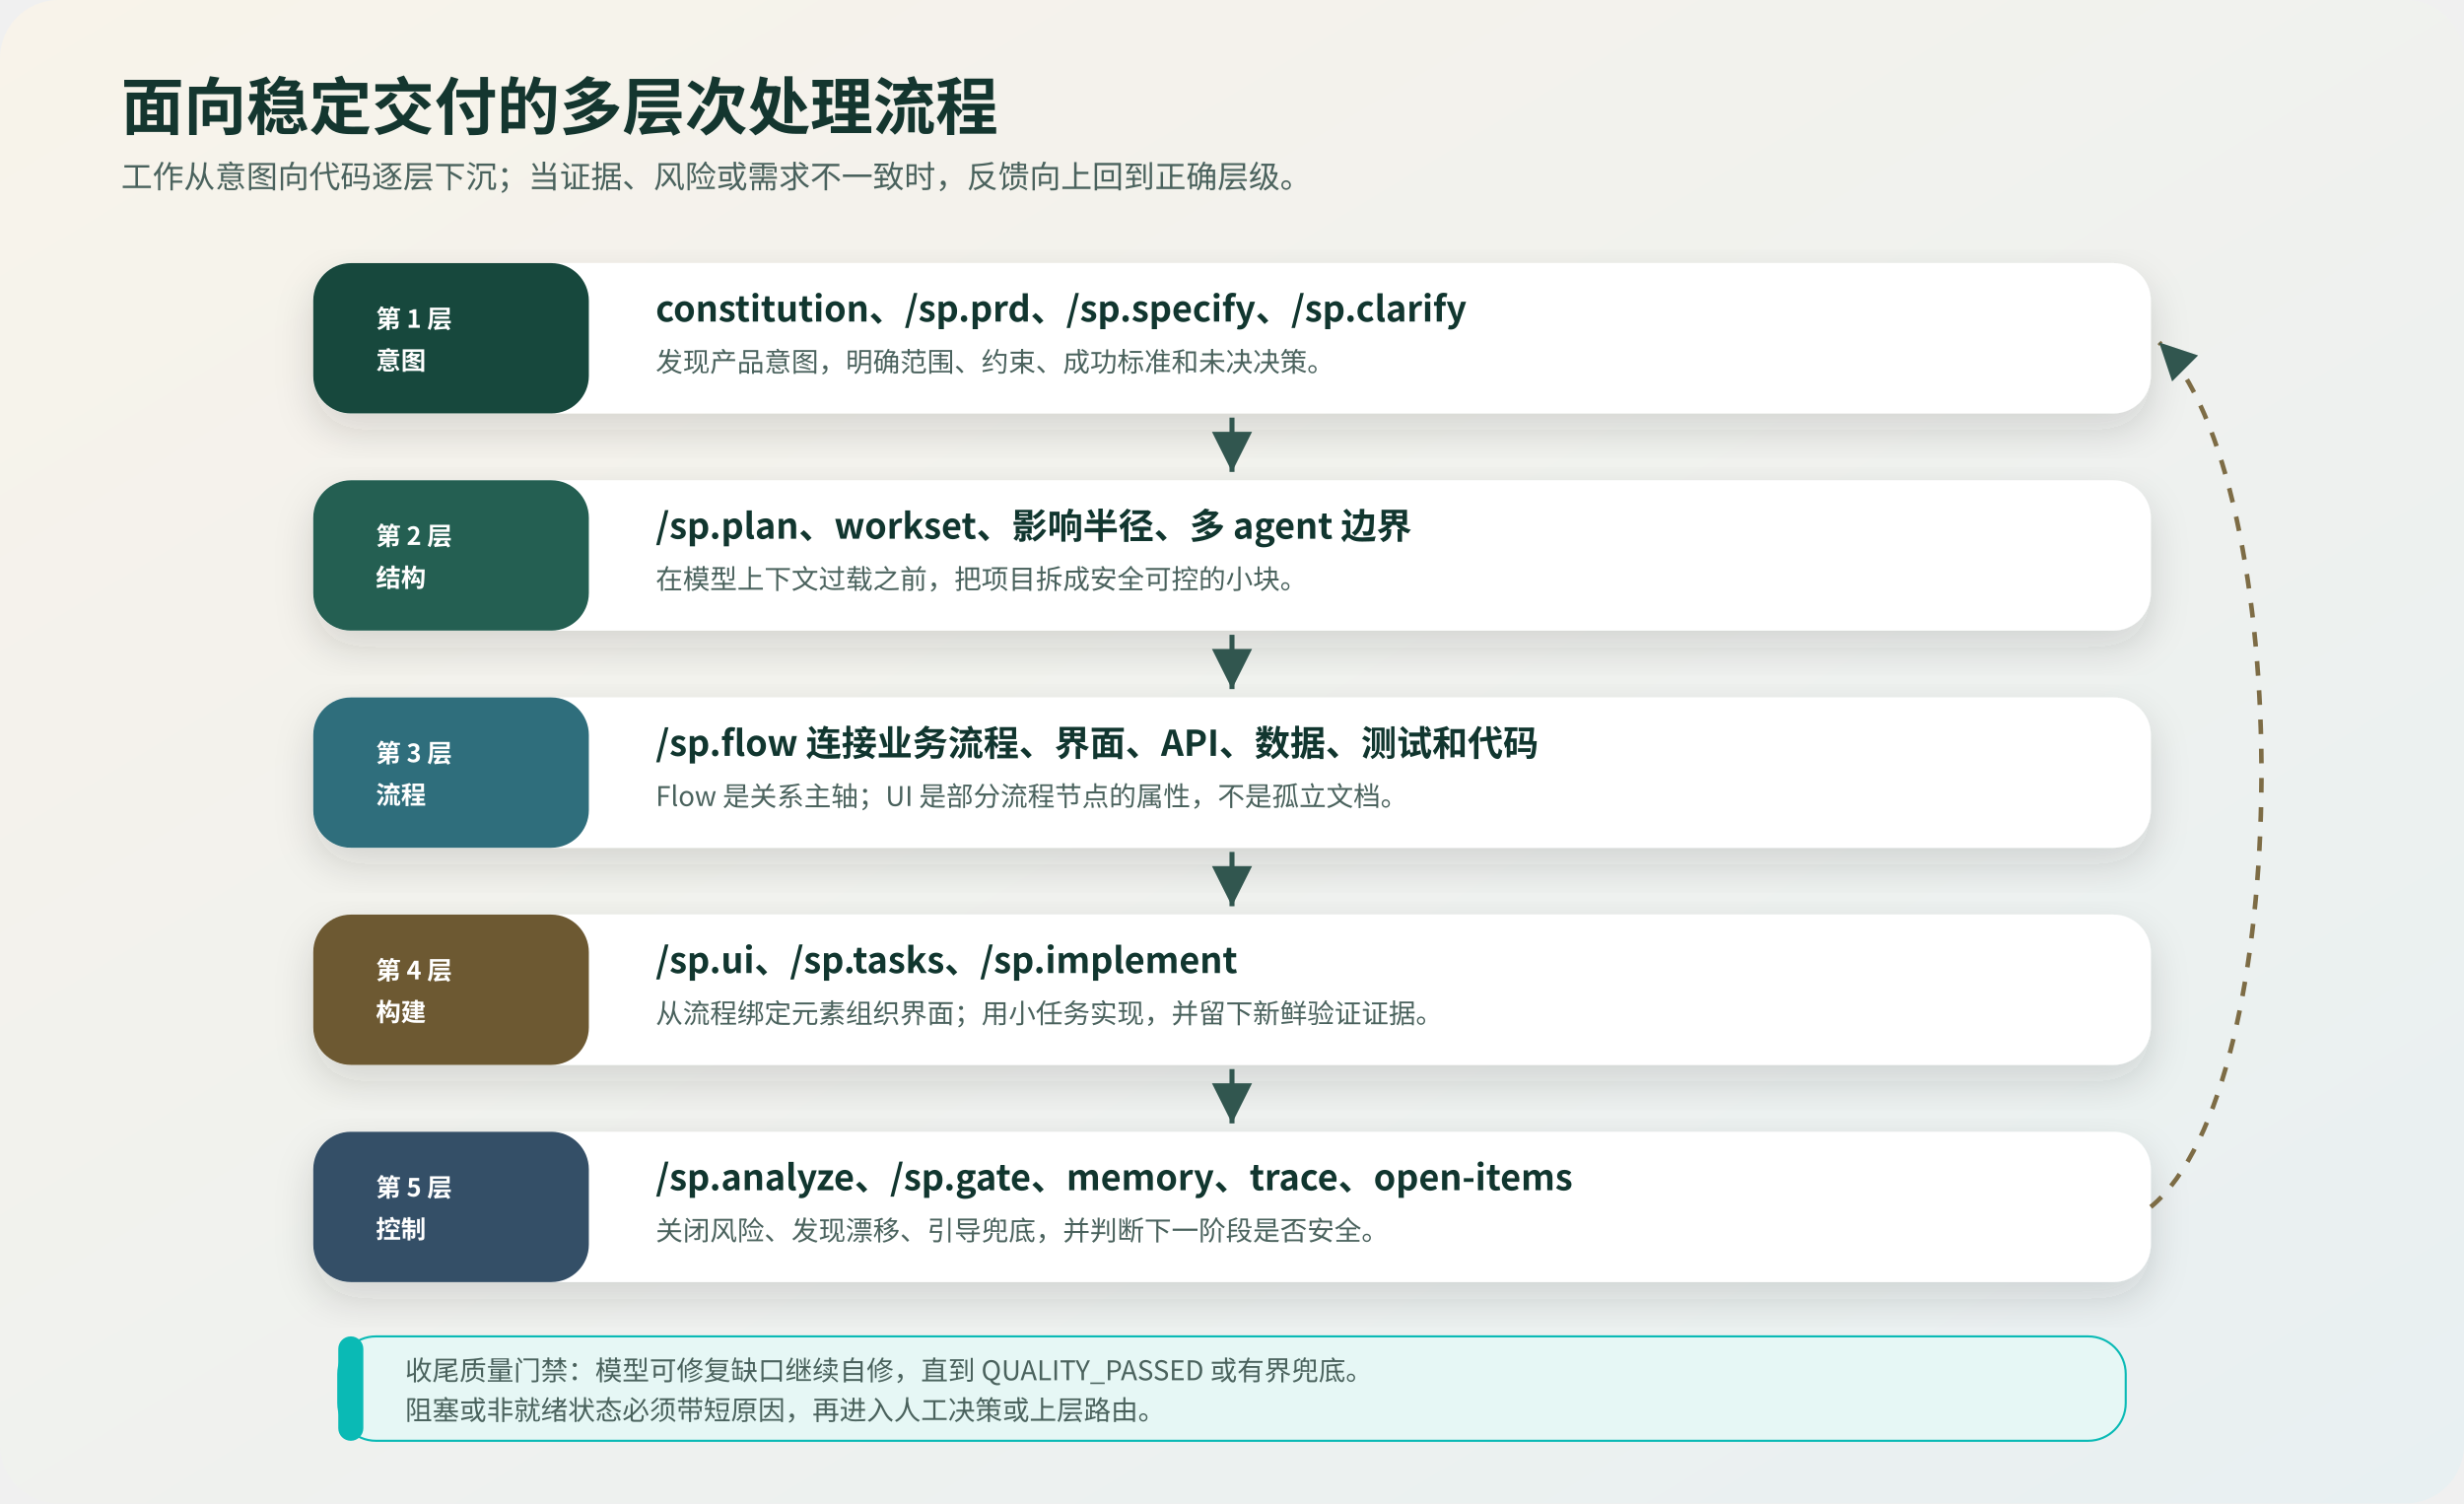
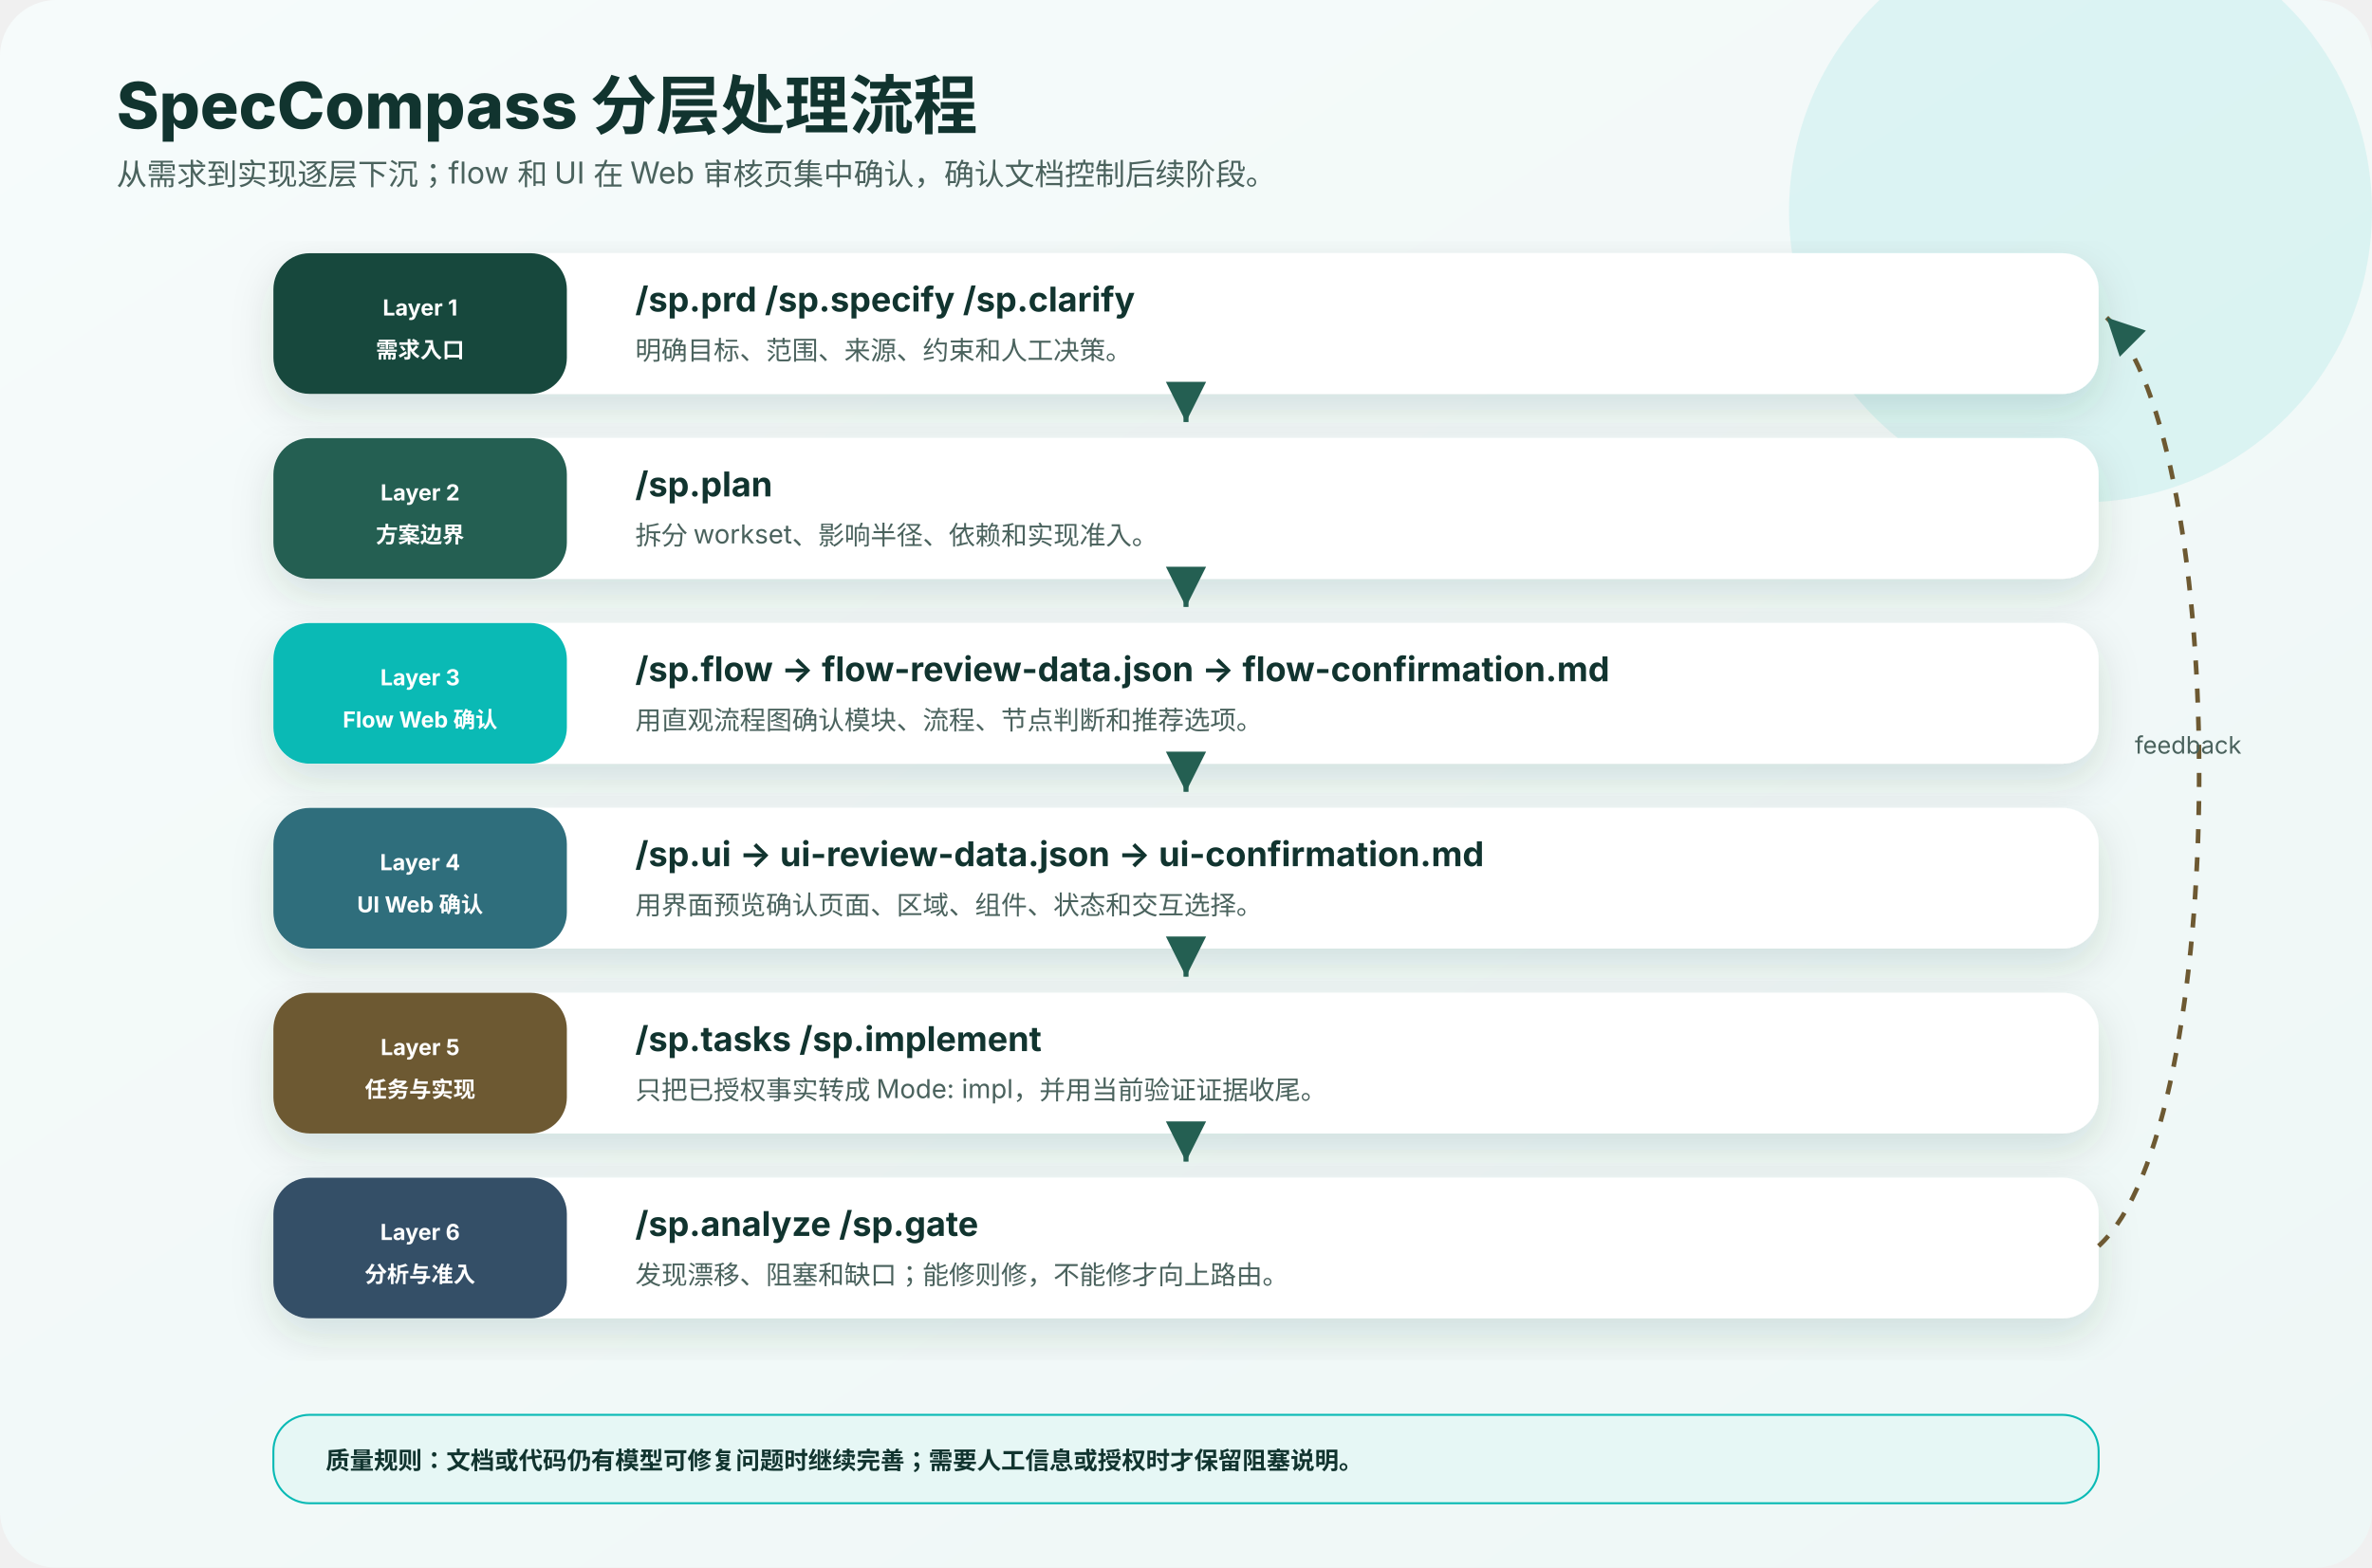
- <svg xmlns="http://www.w3.org/2000/svg" width="1180" height="720" viewBox="0 0 1180 720" role="img" aria-labelledby="title desc">
+ <svg xmlns="http://www.w3.org/2000/svg" width="1180" height="780" viewBox="0 0 1180 780" role="img" aria-labelledby="title desc">
  <defs>
    <linearGradient id="bg" x1="0" y1="0" x2="1" y2="1">
-       <stop offset="0%" stop-color="#f8f3ea" />
-       <stop offset="100%" stop-color="#e8f0f2" />
+       <stop offset="0%" stop-color="#f6fbfb" />
+       <stop offset="100%" stop-color="#eef7f6" />
    </linearGradient>
+     <filter id="shadow" x="-10%" y="-20%" width="120%" height="150%">
+       <feDropShadow dx="0" dy="8" stdDeviation="10" flood-color="#203b36" flood-opacity="0.14" />
+     </filter>
    <marker id="arrow" markerWidth="12" markerHeight="12" refX="10" refY="6" orient="auto" markerUnits="strokeWidth">
-       <path d="M2,2 L10,6 L2,10 Z" fill="#31564f" />
+       <path d="M2,2 L10,6 L2,10 Z" fill="#245f52" />
    </marker>
-     <filter id="shadow" x="-10%" y="-20%" width="120%" height="150%">
-       <feDropShadow dx="0" dy="8" stdDeviation="9" flood-color="#263b35" flood-opacity="0.15" />
-     </filter>
    <style>
-       .title { font: 700 30px "PingFang SC", "Noto Sans CJK SC", "Microsoft YaHei", sans-serif; fill: #14362f; }
-       .subtitle { font: 15px "PingFang SC", "Noto Sans CJK SC", "Microsoft YaHei", sans-serif; fill: #4a625d; }
-       .layer-title { font: 700 17px "PingFang SC", "Noto Sans CJK SC", "Microsoft YaHei", sans-serif; fill: #11362f; }
-       .layer-text { font: 13px "PingFang SC", "Noto Sans CJK SC", "Microsoft YaHei", sans-serif; fill: #4a625d; }
-       .tag { font: 700 12px "PingFang SC", "Noto Sans CJK SC", "Microsoft YaHei", sans-serif; fill: #fff; }
-       .arrow { stroke: #31564f; stroke-width: 2.4; marker-end: url(#arrow); fill: none; }
-       .feedback { stroke: #7d6c45; stroke-width: 2.2; stroke-dasharray: 7 7; marker-end: url(#arrow); fill: none; }
+       .title { font: 760 32px ui-sans-serif, system-ui, -apple-system, BlinkMacSystemFont, 'Segoe UI', sans-serif; fill: #11342f; letter-spacing: 0; }
+       .subtitle { font: 15px ui-sans-serif, system-ui, -apple-system, BlinkMacSystemFont, 'Segoe UI', sans-serif; fill: #4a625d; letter-spacing: 0; }
+       .card-title { font: 720 17px ui-sans-serif, system-ui, -apple-system, BlinkMacSystemFont, 'Segoe UI', sans-serif; fill: #11342f; letter-spacing: 0; }
+       .card-text { font: 13px ui-sans-serif, system-ui, -apple-system, BlinkMacSystemFont, 'Segoe UI', sans-serif; fill: #4a625d; letter-spacing: 0; }
+       .tag { font: 700 11px ui-sans-serif, system-ui, -apple-system, BlinkMacSystemFont, 'Segoe UI', sans-serif; fill: #fff; letter-spacing: 0; }
+       .small { font: 12px ui-sans-serif, system-ui, -apple-system, BlinkMacSystemFont, 'Segoe UI', sans-serif; fill: #4a625d; letter-spacing: 0; }
+       .note { font: 700 12px ui-sans-serif, system-ui, -apple-system, BlinkMacSystemFont, 'Segoe UI', sans-serif; fill: #11342f; letter-spacing: 0; }
+       .rail-title { font: 700 13px ui-sans-serif, system-ui, -apple-system, BlinkMacSystemFont, 'Segoe UI', sans-serif; fill: #11342f; letter-spacing: 0; }
+       .rail-text { font: 11px ui-sans-serif, system-ui, -apple-system, BlinkMacSystemFont, 'Segoe UI', sans-serif; fill: #4a625d; letter-spacing: 0; }
+       .arrow { stroke: #245f52; stroke-width: 2.5; marker-end: url(#arrow); fill: none; }
+       .dash { stroke: #6d5932; stroke-width: 2.3; stroke-dasharray: 7 7; marker-end: url(#arrow); fill: none; }
    </style>
  </defs>
-   <rect width="1180" height="720" rx="28" fill="url(#bg)" />
-   <text x="58" y="62" class="title">面向稳定交付的多层次处理流程</text>
-   <text x="58" y="90" class="subtitle">工作从意图向代码逐层下沉；当证据、风险或需求不一致时，反馈向上回到正确层级。</text>
-   <rect x="150" y="126" width="880" height="72" rx="18" fill="#ffffff" filter="url(#shadow)" />
-   <rect x="150" y="126" width="132" height="72" rx="18" fill="#17483d" />
-   <text x="180" y="157" class="tag">第 1 层</text>
-   <text x="180" y="177" class="tag">意图</text>
-   <text x="314" y="154" class="layer-title">constitution、/sp.prd、/sp.specify、/sp.clarify</text>
-   <text x="314" y="178" class="layer-text">发现产品意图，明确范围、约束、成功标准和未决决策。</text>
-   <rect x="150" y="230" width="880" height="72" rx="18" fill="#ffffff" filter="url(#shadow)" />
-   <rect x="150" y="230" width="132" height="72" rx="18" fill="#245f52" />
-   <text x="180" y="261" class="tag">第 2 层</text>
-   <text x="180" y="281" class="tag">结构</text>
-   <text x="314" y="258" class="layer-title">/sp.plan、workset、影响半径、多 agent 边界</text>
-   <text x="314" y="282" class="layer-text">在模型上下文过载之前，把项目拆成安全可控的小块。</text>
-   <rect x="150" y="334" width="880" height="72" rx="18" fill="#ffffff" filter="url(#shadow)" />
-   <rect x="150" y="334" width="132" height="72" rx="18" fill="#2f6e7c" />
-   <text x="180" y="365" class="tag">第 3 层</text>
-   <text x="180" y="385" class="tag">流程</text>
-   <text x="314" y="362" class="layer-title">/sp.flow 连接业务流程、界面、API、数据、测试和代码</text>
-   <text x="314" y="386" class="layer-text">Flow 是关系主轴；UI 是部分流程节点的属性，不是孤立文档。</text>
-   <rect x="150" y="438" width="880" height="72" rx="18" fill="#ffffff" filter="url(#shadow)" />
-   <rect x="150" y="438" width="132" height="72" rx="18" fill="#6d5932" />
-   <text x="180" y="469" class="tag">第 4 层</text>
-   <text x="180" y="489" class="tag">构建</text>
-   <text x="314" y="466" class="layer-title">/sp.ui、/sp.tasks、/sp.implement</text>
-   <text x="314" y="490" class="layer-text">从流程绑定元素组织界面；用小任务实现，并留下新鲜验证证据。</text>
-   <rect x="150" y="542" width="880" height="72" rx="18" fill="#ffffff" filter="url(#shadow)" />
-   <rect x="150" y="542" width="132" height="72" rx="18" fill="#344f67" />
-   <text x="180" y="573" class="tag">第 5 层</text>
-   <text x="180" y="593" class="tag">控制</text>
-   <text x="314" y="570" class="layer-title">/sp.analyze、/sp.gate、memory、trace、open-items</text>
-   <text x="314" y="594" class="layer-text">关闭风险、发现漂移、引导兜底，并判断下一阶段是否安全。</text>
-   <path d="M590 200 L590 226" class="arrow" />
-   <path d="M590 304 L590 330" class="arrow" />
-   <path d="M590 408 L590 434" class="arrow" />
-   <path d="M590 512 L590 538" class="arrow" />
-   <path d="M1030 578 C1100 520 1100 230 1034 164" class="feedback" />
-   <rect x="162" y="640" width="856" height="50" rx="18" fill="#e6f7f5" stroke="#0ABAB5" />
-   <rect x="162" y="640" width="12" height="50" rx="6" fill="#0ABAB5" />
-   <text x="194" y="661" class="layer-text">收尾质量门禁：模型可修复缺口继续自修，直到 QUALITY_PASSED 或有界兜底。</text>
-   <text x="194" y="680" class="layer-text">阻塞或非就绪状态必须带短原因，再进入人工决策或上层路由。</text>
+   <rect width="1180" height="780" rx="28" fill="url(#bg)" />
+   <circle cx="1035" cy="105" r="145" fill="#0ABAB5" opacity="0.10" />
+   <text x="58" y="64" class="title">SpecCompass 分层处理流程</text>
+   <text x="58" y="92" class="subtitle">从需求到实现逐层下沉；flow 和 UI 在 Web 审核页集中确认，确认文档控制后续阶段。</text>
+   <rect x="136" y="126" width="908" height="70" rx="18" fill="#fff" filter="url(#shadow)" />
+   <rect x="136" y="126" width="146" height="70" rx="18" fill="#17483d" />
+   <text x="209" y="157" class="tag" text-anchor="middle">Layer 1</text>
+   <text x="209" y="178" class="tag" text-anchor="middle">需求入口</text>
+   <text x="316" y="155" class="card-title">/sp.prd  /sp.specify  /sp.clarify</text>
+   <text x="316" y="179" class="card-text">明确目标、范围、来源、约束和人工决策。</text>
+   <path d="M590 202 L590 210" class="arrow" />
+   <rect x="136" y="218" width="908" height="70" rx="18" fill="#fff" filter="url(#shadow)" />
+   <rect x="136" y="218" width="146" height="70" rx="18" fill="#245f52" />
+   <text x="209" y="249" class="tag" text-anchor="middle">Layer 2</text>
+   <text x="209" y="270" class="tag" text-anchor="middle">方案边界</text>
+   <text x="316" y="247" class="card-title">/sp.plan</text>
+   <text x="316" y="271" class="card-text">拆分 workset、影响半径、依赖和实现准入。</text>
+   <path d="M590 294 L590 302" class="arrow" />
+   <rect x="136" y="310" width="908" height="70" rx="18" fill="#fff" filter="url(#shadow)" />
+   <rect x="136" y="310" width="146" height="70" rx="18" fill="#0ABAB5" />
+   <text x="209" y="341" class="tag" text-anchor="middle">Layer 3</text>
+   <text x="209" y="362" class="tag" text-anchor="middle">Flow Web 确认</text>
+   <text x="316" y="339" class="card-title">/sp.flow → flow-review-data.json → flow-confirmation.md</text>
+   <text x="316" y="363" class="card-text">用直观流程图确认模块、流程、节点判断和推荐选项。</text>
+   <path d="M590 386 L590 394" class="arrow" />
+   <rect x="136" y="402" width="908" height="70" rx="18" fill="#fff" filter="url(#shadow)" />
+   <rect x="136" y="402" width="146" height="70" rx="18" fill="#2f6e7c" />
+   <text x="209" y="433" class="tag" text-anchor="middle">Layer 4</text>
+   <text x="209" y="454" class="tag" text-anchor="middle">UI Web 确认</text>
+   <text x="316" y="431" class="card-title">/sp.ui → ui-review-data.json → ui-confirmation.md</text>
+   <text x="316" y="455" class="card-text">用界面预览确认页面、区域、组件、状态和交互选择。</text>
+   <path d="M590 478 L590 486" class="arrow" />
+   <rect x="136" y="494" width="908" height="70" rx="18" fill="#fff" filter="url(#shadow)" />
+   <rect x="136" y="494" width="146" height="70" rx="18" fill="#6d5932" />
+   <text x="209" y="525" class="tag" text-anchor="middle">Layer 5</text>
+   <text x="209" y="546" class="tag" text-anchor="middle">任务与实现</text>
+   <text x="316" y="523" class="card-title">/sp.tasks  /sp.implement</text>
+   <text x="316" y="547" class="card-text">只把已授权事实转成 Mode: impl，并用当前验证证据收尾。</text>
+   <path d="M590 570 L590 578" class="arrow" />
+   <rect x="136" y="586" width="908" height="70" rx="18" fill="#fff" filter="url(#shadow)" />
+   <rect x="136" y="586" width="146" height="70" rx="18" fill="#344f67" />
+   <text x="209" y="617" class="tag" text-anchor="middle">Layer 6</text>
+   <text x="209" y="638" class="tag" text-anchor="middle">分析与准入</text>
+   <text x="316" y="615" class="card-title">/sp.analyze  /sp.gate</text>
+   <text x="316" y="639" class="card-text">发现漂移、阻塞和缺口；能修则修，不能修才向上路由。</text>
+   <path d="M1044 620 C1110 560 1110 220 1048 158" class="dash" />
+   <text x="1062" y="375" class="small">feedback</text>
+   <rect x="136" y="704" width="908" height="44" rx="18" fill="#e6f7f5" stroke="#0ABAB5" />
+   <text x="162" y="731" class="note">质量规则：文档或代码仍有模型可修复问题时继续完善；需要人工信息或授权时才保留阻塞说明。</text>
</svg>
